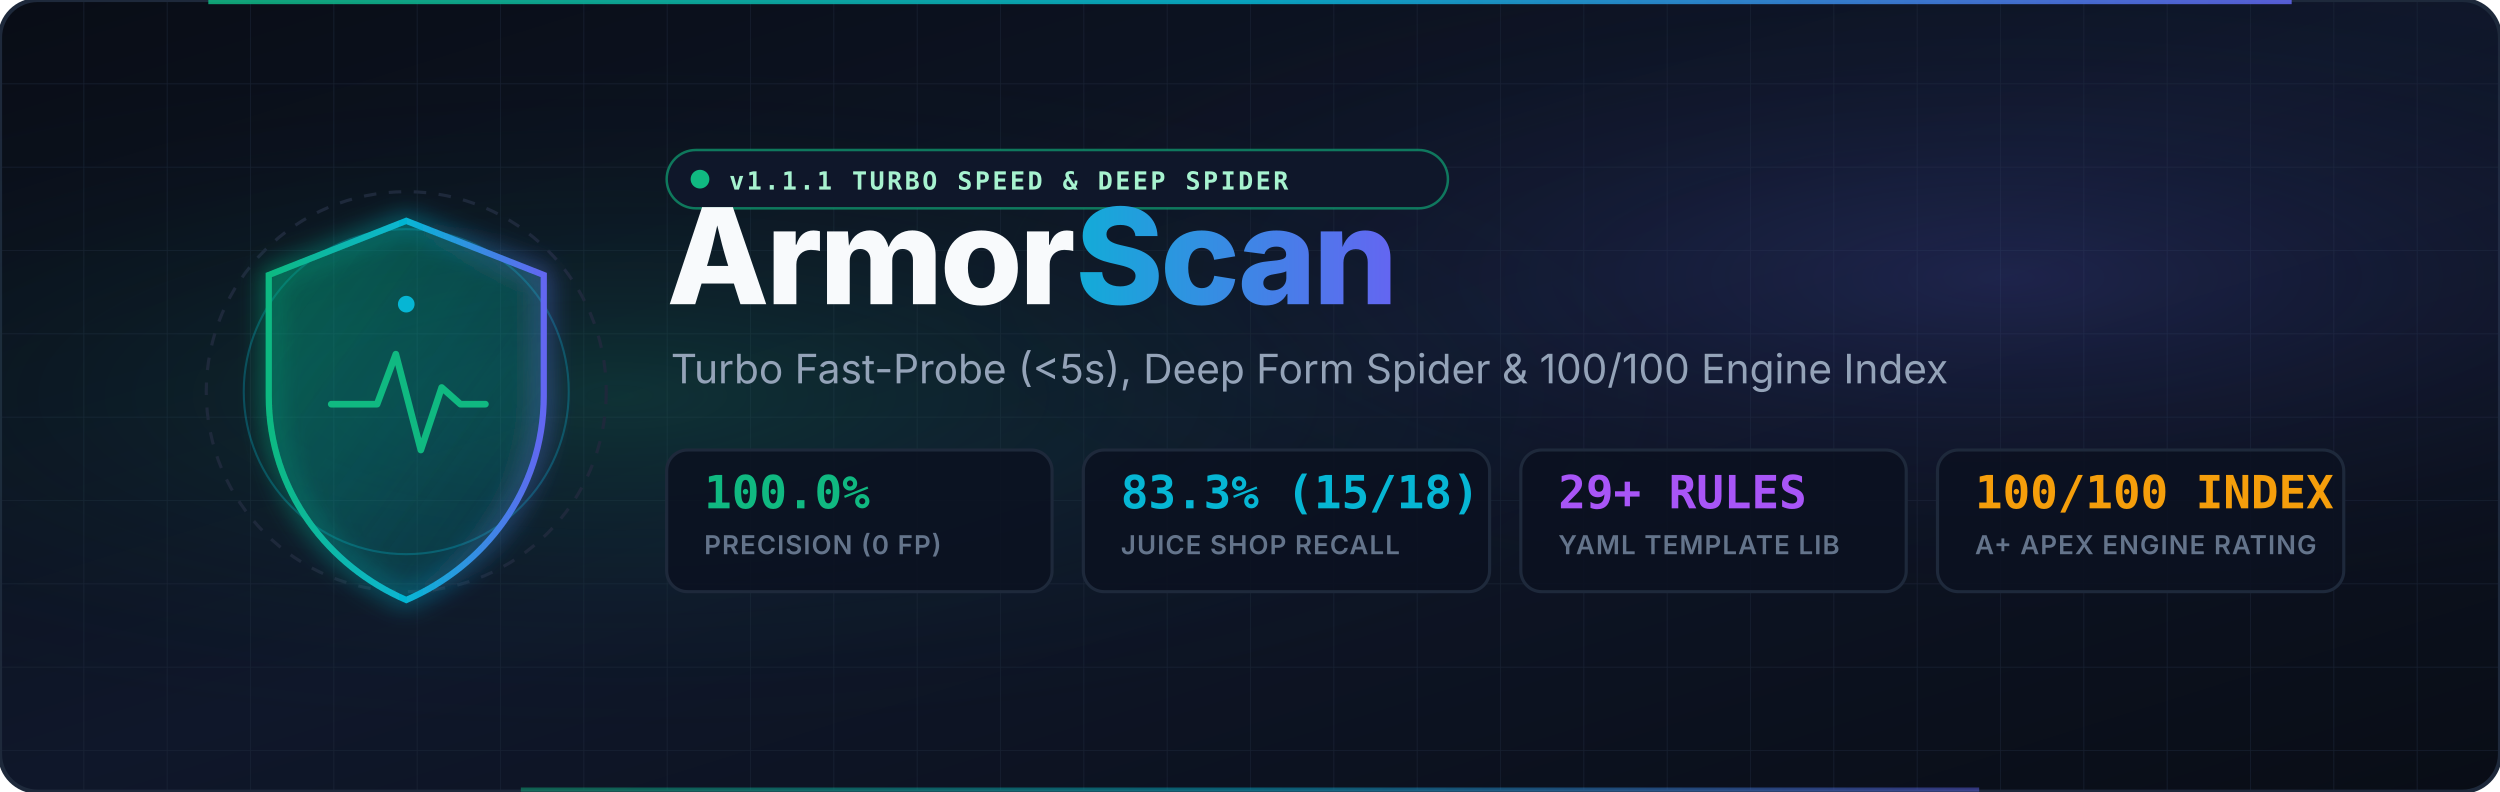
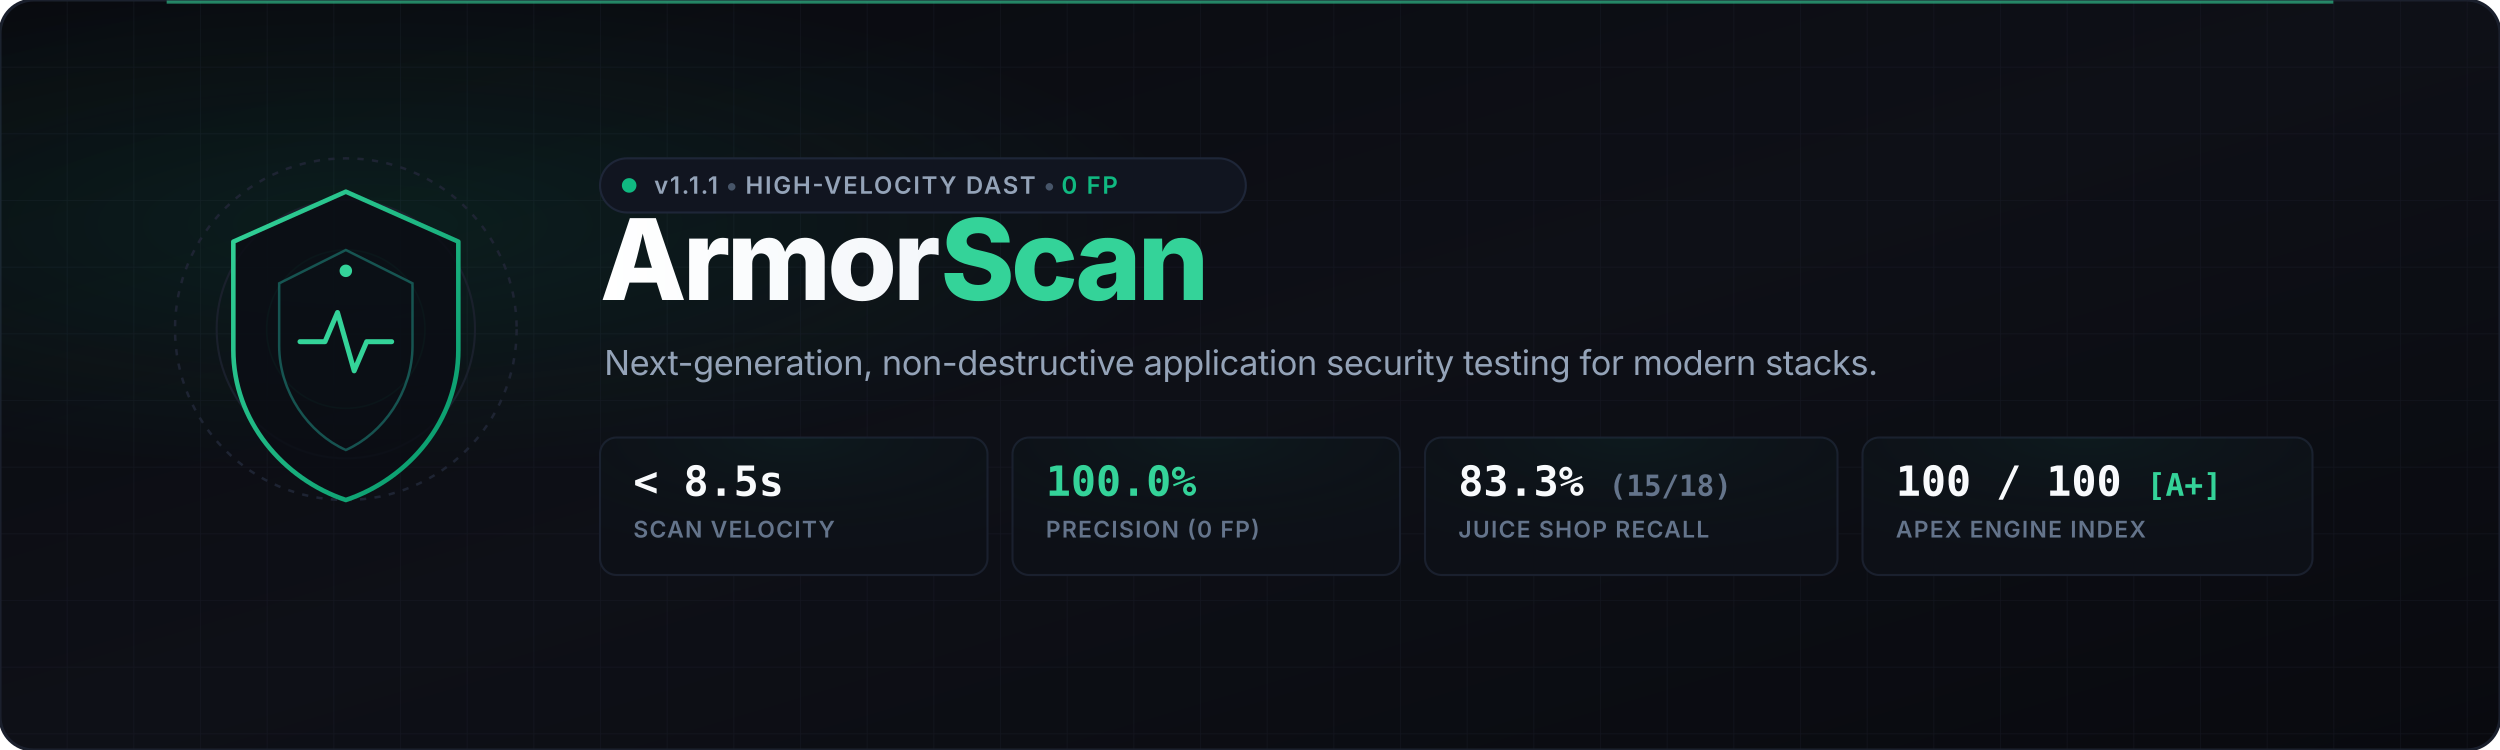
- <svg xmlns="http://www.w3.org/2000/svg" viewBox="0 0 1200 380" width="100%" height="100%">
+ <svg xmlns="http://www.w3.org/2000/svg" viewBox="0 0 1200 360" width="100%" height="100%">
  <defs>
-     <linearGradient id="bgGrad" x1="0%" y1="0%" x2="100%" y2="100%">
-       <stop offset="0%" stop-color="#090D16" />
-       <stop offset="50%" stop-color="#0F172A" />
-       <stop offset="100%" stop-color="#090D16" />
+     <linearGradient id="bgCanvas" x1="0%" y1="0%" x2="100%" y2="100%">
+       <stop offset="0%" stop-color="#090A0F" />
+       <stop offset="50%" stop-color="#0E1017" />
+       <stop offset="100%" stop-color="#090A0F" />
    </linearGradient>
-     <linearGradient id="accentGrad" x1="0%" y1="0%" x2="100%" y2="0%">
-       <stop offset="0%" stop-color="#10B981" />
-       <stop offset="50%" stop-color="#06B6D4" />
-       <stop offset="100%" stop-color="#6366F1" />
+     <radialGradient id="radialAccent" cx="15%" cy="30%" r="55%">
+       <stop offset="0%" stop-color="#10B981" stop-opacity="0.10" />
+       <stop offset="60%" stop-color="#10B981" stop-opacity="0.0" />
+     </radialGradient>
+     <radialGradient id="cardGlow" cx="50%" cy="0%" r="100%">
+       <stop offset="0%" stop-color="#10B981" stop-opacity="0.06" />
+       <stop offset="100%" stop-color="#0E1017" stop-opacity="0.0" />
+     </radialGradient>
+     <linearGradient id="titleGrad" x1="0%" y1="0%" x2="100%" y2="0%">
+       <stop offset="0%" stop-color="#FFFFFF" />
+       <stop offset="70%" stop-color="#F1F5F9" />
+       <stop offset="100%" stop-color="#94A3B8" />
    </linearGradient>
-     <linearGradient id="shieldGrad" x1="0%" y1="0%" x2="100%" y2="100%">
-       <stop offset="0%" stop-color="#10B981" stop-opacity="0.25" />
-       <stop offset="100%" stop-color="#06B6D4" stop-opacity="0.05" />
+     <linearGradient id="emeraldStroke" x1="0%" y1="0%" x2="100%" y2="100%">
+       <stop offset="0%" stop-color="#34D399" />
+       <stop offset="100%" stop-color="#059669" />
    </linearGradient>
-     <radialGradient id="glow1" cx="25%" cy="50%" r="45%">
-       <stop offset="0%" stop-color="#10B981" stop-opacity="0.18" />
-       <stop offset="100%" stop-color="#090D16" stop-opacity="0" />
-     </radialGradient>
-     <radialGradient id="glow2" cx="80%" cy="35%" r="45%">
-       <stop offset="0%" stop-color="#6366F1" stop-opacity="0.18" />
-       <stop offset="100%" stop-color="#090D16" stop-opacity="0" />
-     </radialGradient>
-     <pattern id="grid" width="40" height="40" patternUnits="userSpaceOnUse">
-       <path d="M 40 0 L 0 0 0 40" fill="none" stroke="#1E293B" stroke-width="0.7" stroke-opacity="0.65" />
+     <pattern id="fineGrid" width="32" height="32" patternUnits="userSpaceOnUse">
+       <path d="M 32 0 L 0 0 0 32" fill="none" stroke="#1E2330" stroke-width="0.65" stroke-opacity="0.45" />
    </pattern>
-     <filter id="softGlow" x="-20%" y="-20%" width="140%" height="140%">
-       <feGaussianBlur stdDeviation="6" result="blur" />
-       <feComposite in="SourceGraphic" in2="blur" operator="over" />
-     </filter>
  </defs>
-   <rect width="1200" height="380" rx="18" fill="url(#bgGrad)" stroke="#1E293B" stroke-width="2" />
-   <rect width="1200" height="380" rx="18" fill="url(#grid)" />
-   <rect width="1200" height="380" rx="18" fill="url(#glow1)" />
-   <rect width="1200" height="380" rx="18" fill="url(#glow2)" />
-   <rect x="100" y="0" width="1000" height="2" fill="url(#accentGrad)" opacity="0.85" />
-   <rect x="250" y="378" width="700" height="2" fill="url(#accentGrad)" opacity="0.45" />
-   <g transform="translate(85, 78)">
-     <circle cx="110" cy="110" r="96" fill="none" stroke="#1E293B" stroke-width="1.5" stroke-dasharray="6 6" />
-     <circle cx="110" cy="110" r="78" fill="none" stroke="#06B6D4" stroke-width="1" stroke-opacity="0.3" />
-     <path d="M110 28 L176 54 V112 C176 158 147 194 110 210 C73 194 44 158 44 112 V54 Z" fill="url(#shieldGrad)" stroke="url(#accentGrad)" stroke-width="3" filter="url(#softGlow)" />
-     <path d="M74 116 L96 116 L105 92 L117 138 L127 108 L136 116 L148 116" fill="none" stroke="#10B981" stroke-width="3.2" stroke-linecap="round" stroke-linejoin="round" />
-     <circle cx="110" cy="68" r="4" fill="#06B6D4" />
+   <rect width="1200" height="360" rx="16" fill="url(#bgCanvas)" stroke="#1A1F2C" stroke-width="1.5" />
+   <rect width="1200" height="360" rx="16" fill="url(#fineGrid)" />
+   <rect width="1200" height="360" rx="16" fill="url(#radialAccent)" />
+   <line x1="80" y1="1" x2="1120" y2="1" stroke="#34D399" stroke-width="1.5" stroke-opacity="0.6" />
+   <g transform="translate(76, 68)">
+     <circle cx="90" cy="90" r="82" fill="none" stroke="#1E2433" stroke-width="1.2" stroke-dasharray="3 4" />
+     <circle cx="90" cy="90" r="62" fill="none" stroke="#1A202C" stroke-width="1" />
+     <circle cx="90" cy="90" r="38" fill="#10B981" fill-opacity="0.04" stroke="#10B981" stroke-width="0.75" stroke-opacity="0.3" />
+     <path d="M90 24 L144 48 V100 C144 134 120 162 90 172 C60 162 36 134 36 100 V48 Z" fill="#0B0D14" fill-opacity="0.85" stroke="url(#emeraldStroke)" stroke-width="2.2" stroke-linejoin="round" />
+     <path d="M90 52 L122 68 V98 C122 120 108 140 90 148 C72 140 58 120 58 98 V68 Z" fill="none" stroke="#2DD4BF" stroke-width="1.2" stroke-opacity="0.35" />
+     <path d="M68 96 H80 L86 82 L94 110 L100 96 H112" fill="none" stroke="#34D399" stroke-width="2.4" stroke-linecap="round" stroke-linejoin="round" />
+     <circle cx="90" cy="62" r="3" fill="#34D399" />
  </g>
-   <g transform="translate(320, 108)">
-     <rect x="0" y="-36" width="375" height="28" rx="14" fill="#0F172A" stroke="#10B981" stroke-width="1.2" stroke-opacity="0.6" />
-     <circle cx="16" cy="-22" r="4.5" fill="#10B981" />
-     <text x="30" y="-17" fill="#A7F3D0" font-family="ui-monospace, SFMono-Regular, Menlo, Monaco, Consolas, monospace" font-size="12" font-weight="600" letter-spacing="1.2">
-       v1.1.1 TURBO SPEED &amp; DEEP SPIDER
+   <g transform="translate(288, 76)">
+     <g transform="translate(0, 0)">
+       <rect x="0" y="0" width="310" height="26" rx="13" fill="#111520" stroke="#1E2638" stroke-width="1" />
+       <circle cx="14" cy="13" r="3.5" fill="#10B981" />
+       <text x="26" y="17" fill="#94A3B8" font-family="-apple-system, BlinkMacSystemFont, 'Segoe UI', Inter, sans-serif" font-size="11.5" font-weight="600" letter-spacing="0.8">
+         v1.1.1 <tspan fill="#475569">•</tspan> HIGH-VELOCITY DAST <tspan fill="#475569">•</tspan>
+         <tspan fill="#10B981">0 FP</tspan>
+       </text>
+     </g>
+     <text x="0" y="68" fill="url(#titleGrad)" font-family="-apple-system, BlinkMacSystemFont, 'Segoe UI', Inter, Roboto, sans-serif" font-size="54" font-weight="800" letter-spacing="-1.8">
+       Armor<tspan fill="#34D399">Scan</tspan>
    </text>
-     <text x="0" y="38" fill="#F8FAFC" font-family="-apple-system, BlinkMacSystemFont, 'Segoe UI', Inter, Roboto, Helvetica, sans-serif" font-size="64" font-weight="800" letter-spacing="-1.5">
-       Armor<tspan fill="url(#accentGrad)">Scan</tspan>
+     <text x="2" y="104" fill="#94A3B8" font-family="-apple-system, BlinkMacSystemFont, 'Segoe UI', Inter, sans-serif" font-size="16.5" font-weight="400" letter-spacing="-0.2">
+       Next-generation, non-destructive application security testing for modern stacks.
    </text>
-     <text x="2" y="76" fill="#94A3B8" font-family="-apple-system, BlinkMacSystemFont, 'Segoe UI', Inter, Roboto, Helvetica, sans-serif" font-size="19.5" font-weight="400">
-       Turbo Fast-Probe (&lt;5s), Deep Form Spider &amp; 100/100 Engine Index
-     </text>
-     <g transform="translate(0, 108)">
-       <rect x="0" y="0" width="185" height="68" rx="10" fill="#0B1120" fill-opacity="0.85" stroke="#1E293B" stroke-width="1.5" />
-       <text x="18" y="28" fill="#10B981" font-family="ui-monospace, SFMono-Regular, Menlo, monospace" font-size="22" font-weight="700">100.0%</text>
-       <text x="18" y="50" fill="#64748B" font-family="-apple-system, BlinkMacSystemFont, 'Segoe UI', sans-serif" font-size="12.5" font-weight="600" letter-spacing="0.5">PRECISION (0 FP)</text>
-       <rect x="200" y="0" width="195" height="68" rx="10" fill="#0B1120" fill-opacity="0.85" stroke="#1E293B" stroke-width="1.5" />
-       <text x="218" y="28" fill="#06B6D4" font-family="ui-monospace, SFMono-Regular, Menlo, monospace" font-size="22" font-weight="700">83.3% (15/18)</text>
-       <text x="218" y="50" fill="#64748B" font-family="-apple-system, BlinkMacSystemFont, 'Segoe UI', sans-serif" font-size="12.5" font-weight="600" letter-spacing="0.5">JUICE SHOP RECALL</text>
-       <rect x="410" y="0" width="185" height="68" rx="10" fill="#0B1120" fill-opacity="0.85" stroke="#1E293B" stroke-width="1.5" />
-       <text x="428" y="28" fill="#A855F7" font-family="ui-monospace, SFMono-Regular, Menlo, monospace" font-size="22" font-weight="700">29+ RULES</text>
-       <text x="428" y="50" fill="#64748B" font-family="-apple-system, BlinkMacSystemFont, 'Segoe UI', sans-serif" font-size="12.5" font-weight="600" letter-spacing="0.5">YAML TEMPLATE LIB</text>
-       <rect x="610" y="0" width="195" height="68" rx="10" fill="#0B1120" fill-opacity="0.85" stroke="#1E293B" stroke-width="1.5" />
-       <text x="628" y="28" fill="#F59E0B" font-family="ui-monospace, SFMono-Regular, Menlo, monospace" font-size="22" font-weight="700">100/100 INDEX</text>
-       <text x="628" y="50" fill="#64748B" font-family="-apple-system, BlinkMacSystemFont, 'Segoe UI', sans-serif" font-size="12.5" font-weight="600" letter-spacing="0.5">A+ APEX ENGINE RATING</text>
+     <g transform="translate(0, 134)">
+       <g transform="translate(0, 0)">
+         <rect width="186" height="66" rx="8" fill="#0D1017" stroke="#1A202E" stroke-width="1" />
+         <rect width="186" height="66" rx="8" fill="url(#cardGlow)" />
+         <text x="16" y="28" fill="#F8FAFC" font-family="ui-monospace, SFMono-Regular, Menlo, monospace" font-size="20" font-weight="700">&lt; 8.5s</text>
+         <text x="16" y="48" fill="#64748B" font-family="-apple-system, BlinkMacSystemFont, 'Segoe UI', sans-serif" font-size="11" font-weight="600" letter-spacing="0.6">SCAN VELOCITY</text>
+       </g>
+       <g transform="translate(198, 0)">
+         <rect width="186" height="66" rx="8" fill="#0D1017" stroke="#1A202E" stroke-width="1" />
+         <rect width="186" height="66" rx="8" fill="url(#cardGlow)" />
+         <text x="16" y="28" fill="#34D399" font-family="ui-monospace, SFMono-Regular, Menlo, monospace" font-size="20" font-weight="700">100.0%</text>
+         <text x="16" y="48" fill="#64748B" font-family="-apple-system, BlinkMacSystemFont, 'Segoe UI', sans-serif" font-size="11" font-weight="600" letter-spacing="0.6">PRECISION (0 FP)</text>
+       </g>
+       <g transform="translate(396, 0)">
+         <rect width="198" height="66" rx="8" fill="#0D1017" stroke="#1A202E" stroke-width="1" />
+         <rect width="198" height="66" rx="8" fill="url(#cardGlow)" />
+         <text x="16" y="28" fill="#F8FAFC" font-family="ui-monospace, SFMono-Regular, Menlo, monospace" font-size="20" font-weight="700">83.3% <tspan fill="#64748B" font-size="14">(15/18)</tspan>
+         </text>
+         <text x="16" y="48" fill="#64748B" font-family="-apple-system, BlinkMacSystemFont, 'Segoe UI', sans-serif" font-size="11" font-weight="600" letter-spacing="0.6">JUICE SHOP RECALL</text>
+       </g>
+       <g transform="translate(606, 0)">
+         <rect width="216" height="66" rx="8" fill="#0D1017" stroke="#1A202E" stroke-width="1" />
+         <rect width="216" height="66" rx="8" fill="url(#cardGlow)" />
+         <text x="16" y="28" fill="#F8FAFC" font-family="ui-monospace, SFMono-Regular, Menlo, monospace" font-size="20" font-weight="700">100 / 100 <tspan fill="#34D399" font-size="15">[A+]</tspan>
+         </text>
+         <text x="16" y="48" fill="#64748B" font-family="-apple-system, BlinkMacSystemFont, 'Segoe UI', sans-serif" font-size="11" font-weight="600" letter-spacing="0.6">APEX ENGINE INDEX</text>
+       </g>
    </g>
  </g>
</svg>
